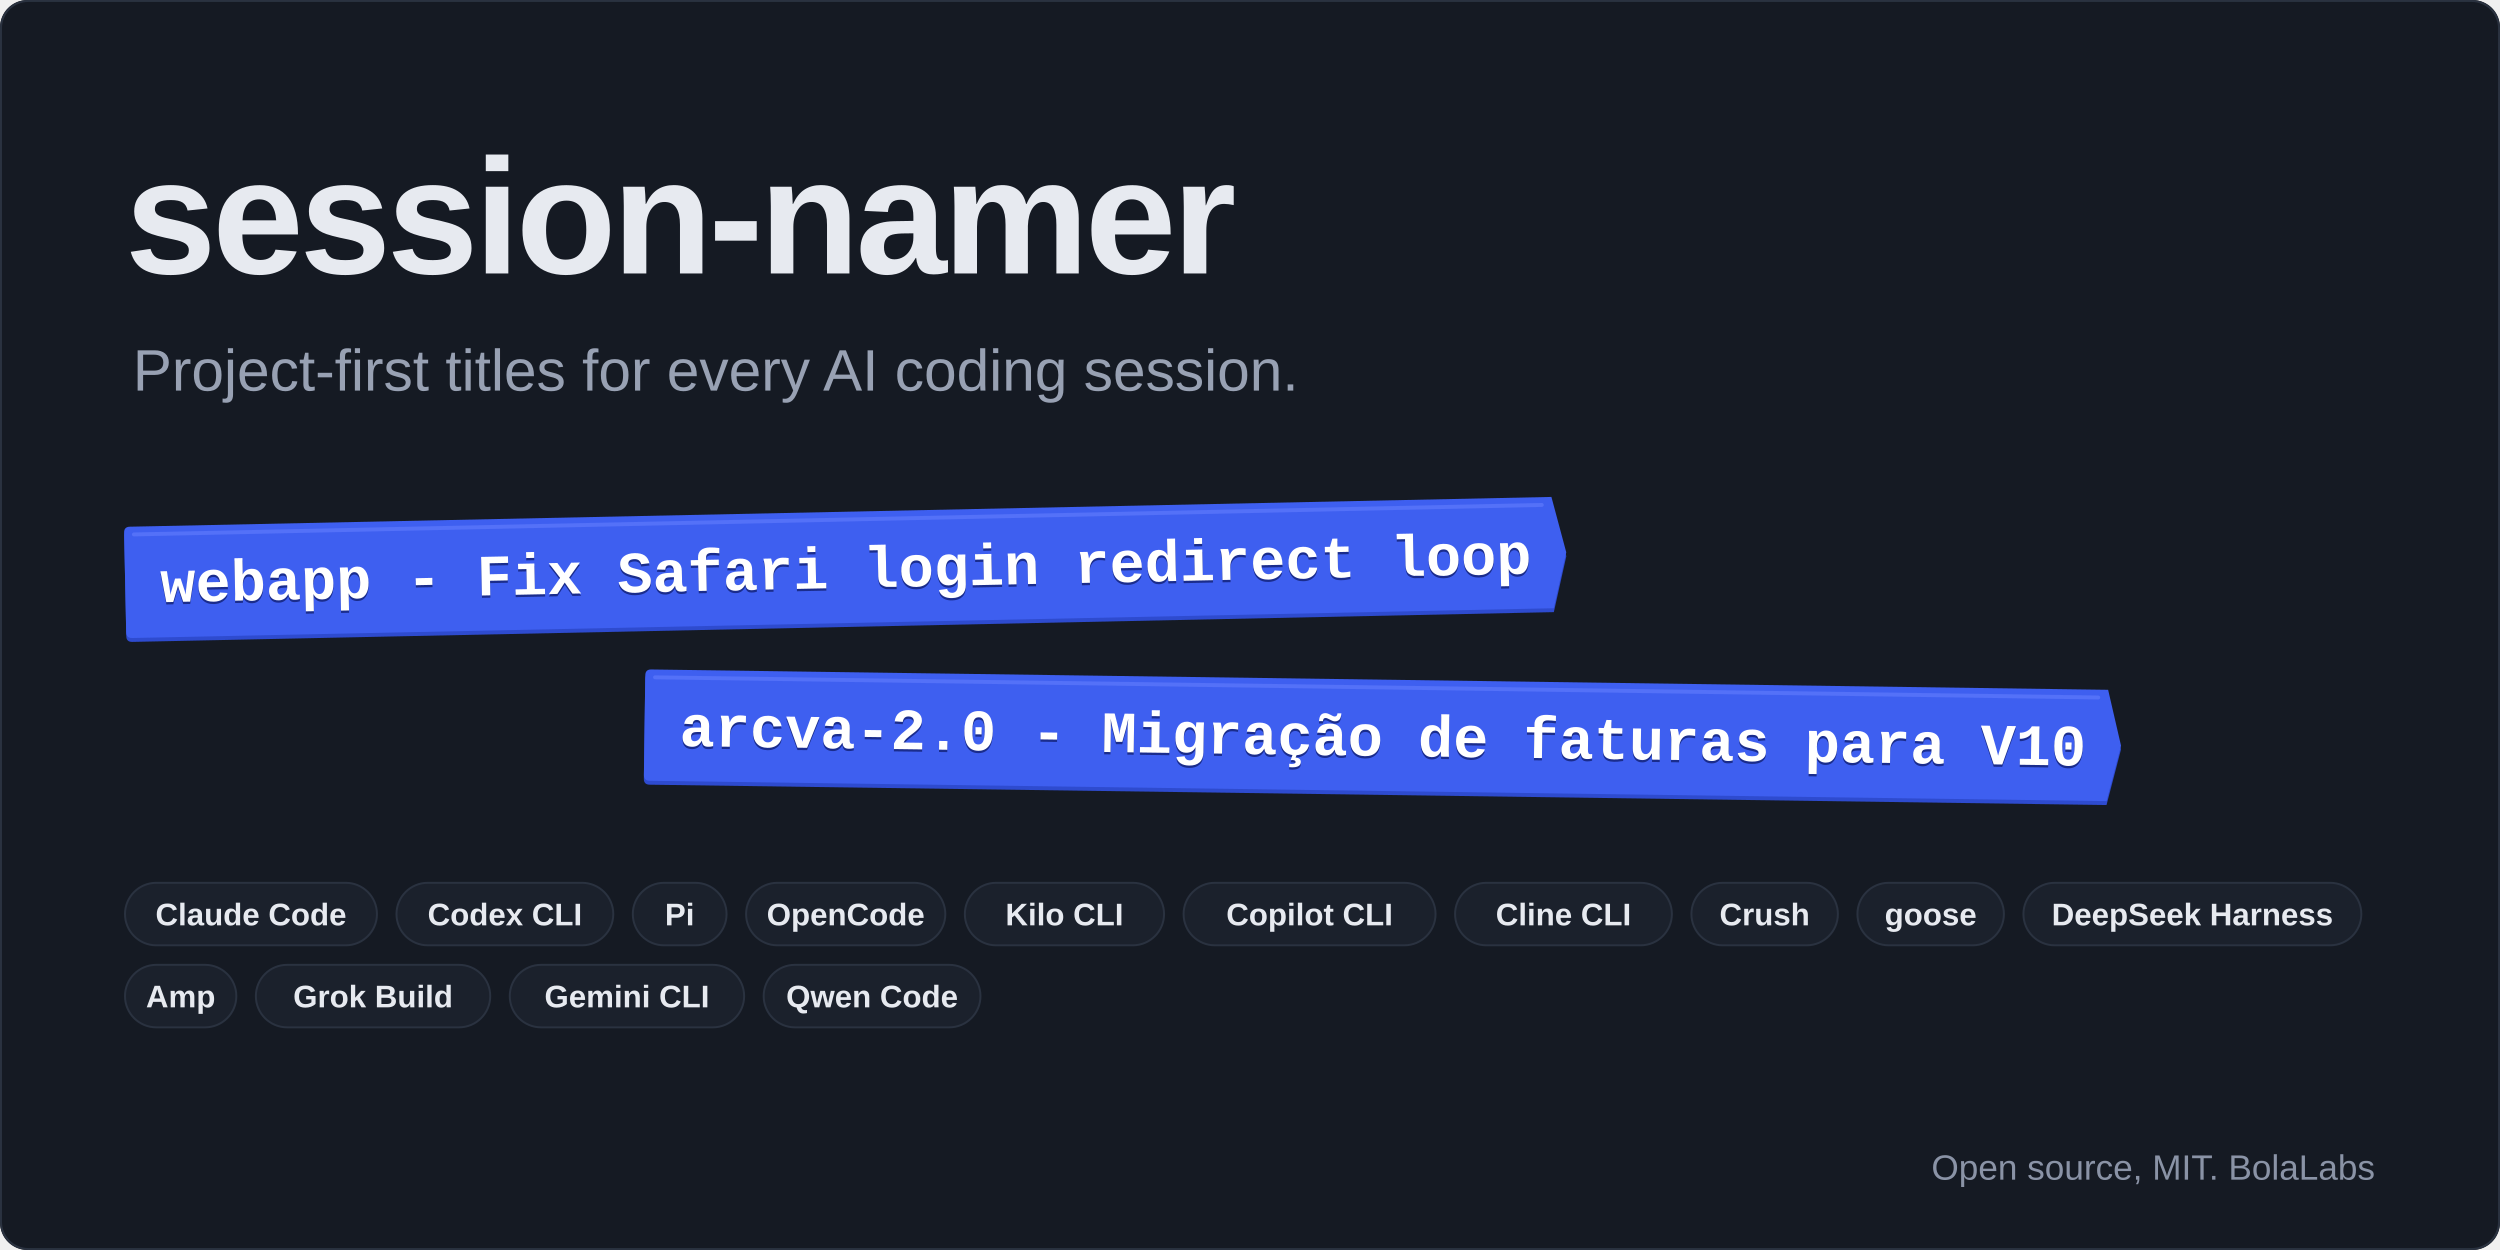
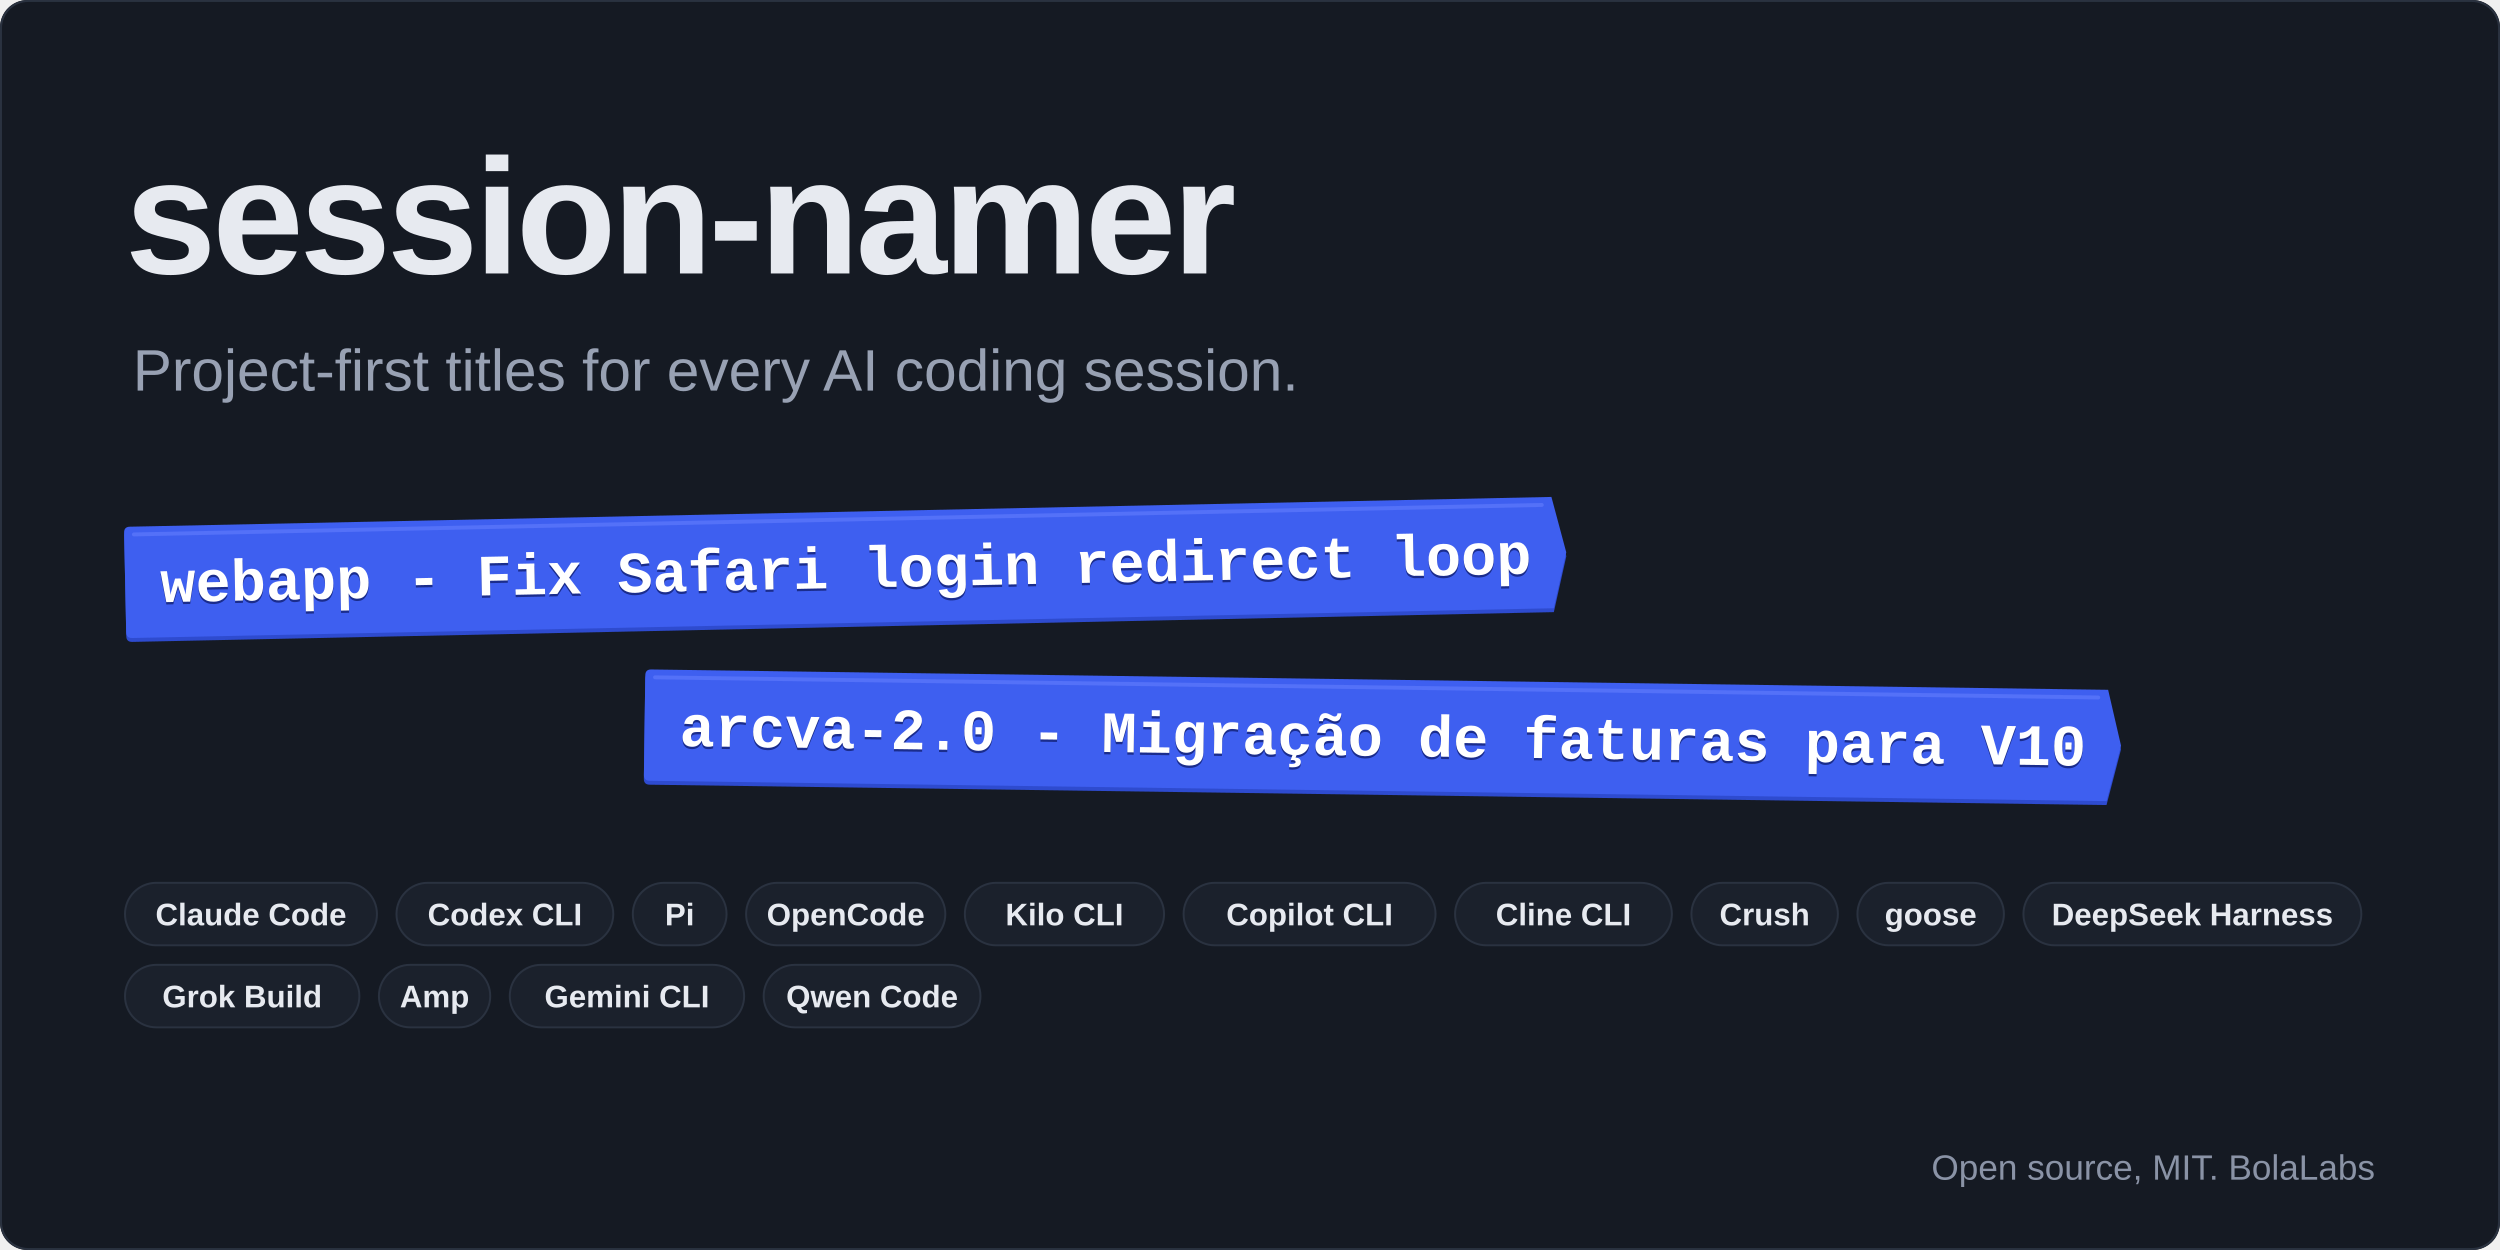
<svg xmlns="http://www.w3.org/2000/svg" width="1280" height="640" viewBox="0 0 1280 640" role="img" aria-label="session-namer social card">
  <rect width="1280" height="640" rx="14" fill="#151A23" />
  <rect x="0.5" y="0.5" width="1279" height="639" rx="14" fill="none" stroke="#2A3240" />
  <text x="64" y="140" font-family="-apple-system, BlinkMacSystemFont, 'Segoe UI', 'Helvetica Neue', Arial, sans-serif" font-size="84" font-weight="800" letter-spacing="-2" fill="#E7EAF0">session-namer</text>
  <text x="68" y="200" font-family="-apple-system, BlinkMacSystemFont, 'Segoe UI', 'Helvetica Neue', Arial, sans-serif" font-size="30" fill="#98A1B3">Project-first titles for every AI coding session.</text>
  <g transform="rotate(-1.2 433 290.5)">
    <path d="M64,265 Q64,262 67,262 L795,262 L802,290.5 L795,319 L67,319 Q64,319 64,316 Z" fill="#2E4BCF" transform="translate(0 2)" />
    <path d="M64,265 Q64,262 67,262 L795,262 L802,290.5 L795,319 L67,319 Q64,319 64,316 Z" fill="#3E5FF0" />
    <rect x="68" y="265" width="723" height="2" rx="1" fill="#6680FF" opacity="0.55" />
    <text x="82" y="302.2" font-family="ui-monospace, SFMono-Regular, 'SF Mono', Menlo, Consolas, 'Liberation Mono', monospace" font-size="30" font-weight="700" fill="#1A2C8C" textLength="702" lengthAdjust="spacingAndGlyphs">webapp - Fix Safari login redirect loop</text>
    <text x="82" y="301" font-family="ui-monospace, SFMono-Regular, 'SF Mono', Menlo, Consolas, 'Liberation Mono', monospace" font-size="30" font-weight="700" fill="#FFFFFF" textLength="702" lengthAdjust="spacingAndGlyphs">webapp - Fix Safari login redirect loop</text>
  </g>
  <g transform="rotate(0.8 708 376.5)">
    <path d="M330,351 Q330,348 333,348 L1079,348 L1086,376.5 L1079,405 L333,405 Q330,405 330,402 Z" fill="#2E4BCF" transform="translate(0 2)" />
    <path d="M330,351 Q330,348 333,348 L1079,348 L1086,376.5 L1079,405 L333,405 Q330,405 330,402 Z" fill="#3E5FF0" />
    <rect x="334" y="351" width="741" height="2" rx="1" fill="#6680FF" opacity="0.55" />
    <text x="348" y="388.2" font-family="ui-monospace, SFMono-Regular, 'SF Mono', Menlo, Consolas, 'Liberation Mono', monospace" font-size="30" font-weight="700" fill="#1A2C8C" textLength="720" lengthAdjust="spacingAndGlyphs">arcva-2.0 - Migração de faturas para V10</text>
    <text x="348" y="387" font-family="ui-monospace, SFMono-Regular, 'SF Mono', Menlo, Consolas, 'Liberation Mono', monospace" font-size="30" font-weight="700" fill="#FFFFFF" textLength="720" lengthAdjust="spacingAndGlyphs">arcva-2.0 - Migração de faturas para V10</text>
  </g>
  <rect x="64" y="452" width="129" height="32" rx="16" fill="#1B212C" stroke="#2A3240" />
  <text x="128.5" y="473.76" text-anchor="middle" font-family="-apple-system, BlinkMacSystemFont, 'Segoe UI', 'Helvetica Neue', Arial, sans-serif" font-size="16" font-weight="600" fill="#E7EAF0">Claude Code</text>
  <rect x="203" y="452" width="111" height="32" rx="16" fill="#1B212C" stroke="#2A3240" />
  <text x="258.5" y="473.76" text-anchor="middle" font-family="-apple-system, BlinkMacSystemFont, 'Segoe UI', 'Helvetica Neue', Arial, sans-serif" font-size="16" font-weight="600" fill="#E7EAF0">Codex CLI</text>
  <rect x="324" y="452" width="48" height="32" rx="16" fill="#1B212C" stroke="#2A3240" />
  <text x="348" y="473.76" text-anchor="middle" font-family="-apple-system, BlinkMacSystemFont, 'Segoe UI', 'Helvetica Neue', Arial, sans-serif" font-size="16" font-weight="600" fill="#E7EAF0">Pi</text>
  <rect x="382" y="452" width="102" height="32" rx="16" fill="#1B212C" stroke="#2A3240" />
  <text x="433" y="473.76" text-anchor="middle" font-family="-apple-system, BlinkMacSystemFont, 'Segoe UI', 'Helvetica Neue', Arial, sans-serif" font-size="16" font-weight="600" fill="#E7EAF0">OpenCode</text>
  <rect x="494" y="452" width="102" height="32" rx="16" fill="#1B212C" stroke="#2A3240" />
  <text x="545" y="473.76" text-anchor="middle" font-family="-apple-system, BlinkMacSystemFont, 'Segoe UI', 'Helvetica Neue', Arial, sans-serif" font-size="16" font-weight="600" fill="#E7EAF0">Kilo CLI</text>
  <rect x="606" y="452" width="129" height="32" rx="16" fill="#1B212C" stroke="#2A3240" />
  <text x="670.5" y="473.76" text-anchor="middle" font-family="-apple-system, BlinkMacSystemFont, 'Segoe UI', 'Helvetica Neue', Arial, sans-serif" font-size="16" font-weight="600" fill="#E7EAF0">Copilot CLI</text>
  <rect x="745" y="452" width="111" height="32" rx="16" fill="#1B212C" stroke="#2A3240" />
  <text x="800.5" y="473.76" text-anchor="middle" font-family="-apple-system, BlinkMacSystemFont, 'Segoe UI', 'Helvetica Neue', Arial, sans-serif" font-size="16" font-weight="600" fill="#E7EAF0">Cline CLI</text>
  <rect x="866" y="452" width="75" height="32" rx="16" fill="#1B212C" stroke="#2A3240" />
  <text x="903.5" y="473.76" text-anchor="middle" font-family="-apple-system, BlinkMacSystemFont, 'Segoe UI', 'Helvetica Neue', Arial, sans-serif" font-size="16" font-weight="600" fill="#E7EAF0">Crush</text>
  <rect x="951" y="452" width="75" height="32" rx="16" fill="#1B212C" stroke="#2A3240" />
  <text x="988.5" y="473.76" text-anchor="middle" font-family="-apple-system, BlinkMacSystemFont, 'Segoe UI', 'Helvetica Neue', Arial, sans-serif" font-size="16" font-weight="600" fill="#E7EAF0">goose</text>
  <rect x="1036" y="452" width="173" height="32" rx="16" fill="#1B212C" stroke="#2A3240" />
  <text x="1122.5" y="473.76" text-anchor="middle" font-family="-apple-system, BlinkMacSystemFont, 'Segoe UI', 'Helvetica Neue', Arial, sans-serif" font-size="16" font-weight="600" fill="#E7EAF0">DeepSeek Harness</text>
-   <rect x="64" y="494" width="57" height="32" rx="16" fill="#1B212C" stroke="#2A3240" />
-   <text x="92.5" y="515.76" text-anchor="middle" font-family="-apple-system, BlinkMacSystemFont, 'Segoe UI', 'Helvetica Neue', Arial, sans-serif" font-size="16" font-weight="600" fill="#E7EAF0">Amp</text>
-   <rect x="131" y="494" width="120" height="32" rx="16" fill="#1B212C" stroke="#2A3240" />
-   <text x="191" y="515.76" text-anchor="middle" font-family="-apple-system, BlinkMacSystemFont, 'Segoe UI', 'Helvetica Neue', Arial, sans-serif" font-size="16" font-weight="600" fill="#E7EAF0">Grok Build</text>
+   <rect x="64" y="494" width="120" height="32" rx="16" fill="#1B212C" stroke="#2A3240" />
+   <text x="124" y="515.76" text-anchor="middle" font-family="-apple-system, BlinkMacSystemFont, 'Segoe UI', 'Helvetica Neue', Arial, sans-serif" font-size="16" font-weight="600" fill="#E7EAF0">Grok Build</text>
+   <rect x="194" y="494" width="57" height="32" rx="16" fill="#1B212C" stroke="#2A3240" />
+   <text x="222.5" y="515.76" text-anchor="middle" font-family="-apple-system, BlinkMacSystemFont, 'Segoe UI', 'Helvetica Neue', Arial, sans-serif" font-size="16" font-weight="600" fill="#E7EAF0">Amp</text>
  <rect x="261" y="494" width="120" height="32" rx="16" fill="#1B212C" stroke="#2A3240" />
  <text x="321" y="515.76" text-anchor="middle" font-family="-apple-system, BlinkMacSystemFont, 'Segoe UI', 'Helvetica Neue', Arial, sans-serif" font-size="16" font-weight="600" fill="#E7EAF0">Gemini CLI</text>
  <rect x="391" y="494" width="111" height="32" rx="16" fill="#1B212C" stroke="#2A3240" />
  <text x="446.5" y="515.76" text-anchor="middle" font-family="-apple-system, BlinkMacSystemFont, 'Segoe UI', 'Helvetica Neue', Arial, sans-serif" font-size="16" font-weight="600" fill="#E7EAF0">Qwen Code</text>
  <text x="1216" y="604" text-anchor="end" font-family="-apple-system, BlinkMacSystemFont, 'Segoe UI', 'Helvetica Neue', Arial, sans-serif" font-size="18" fill="#8A93A6">Open source, MIT. BolaLabs</text>
</svg>
